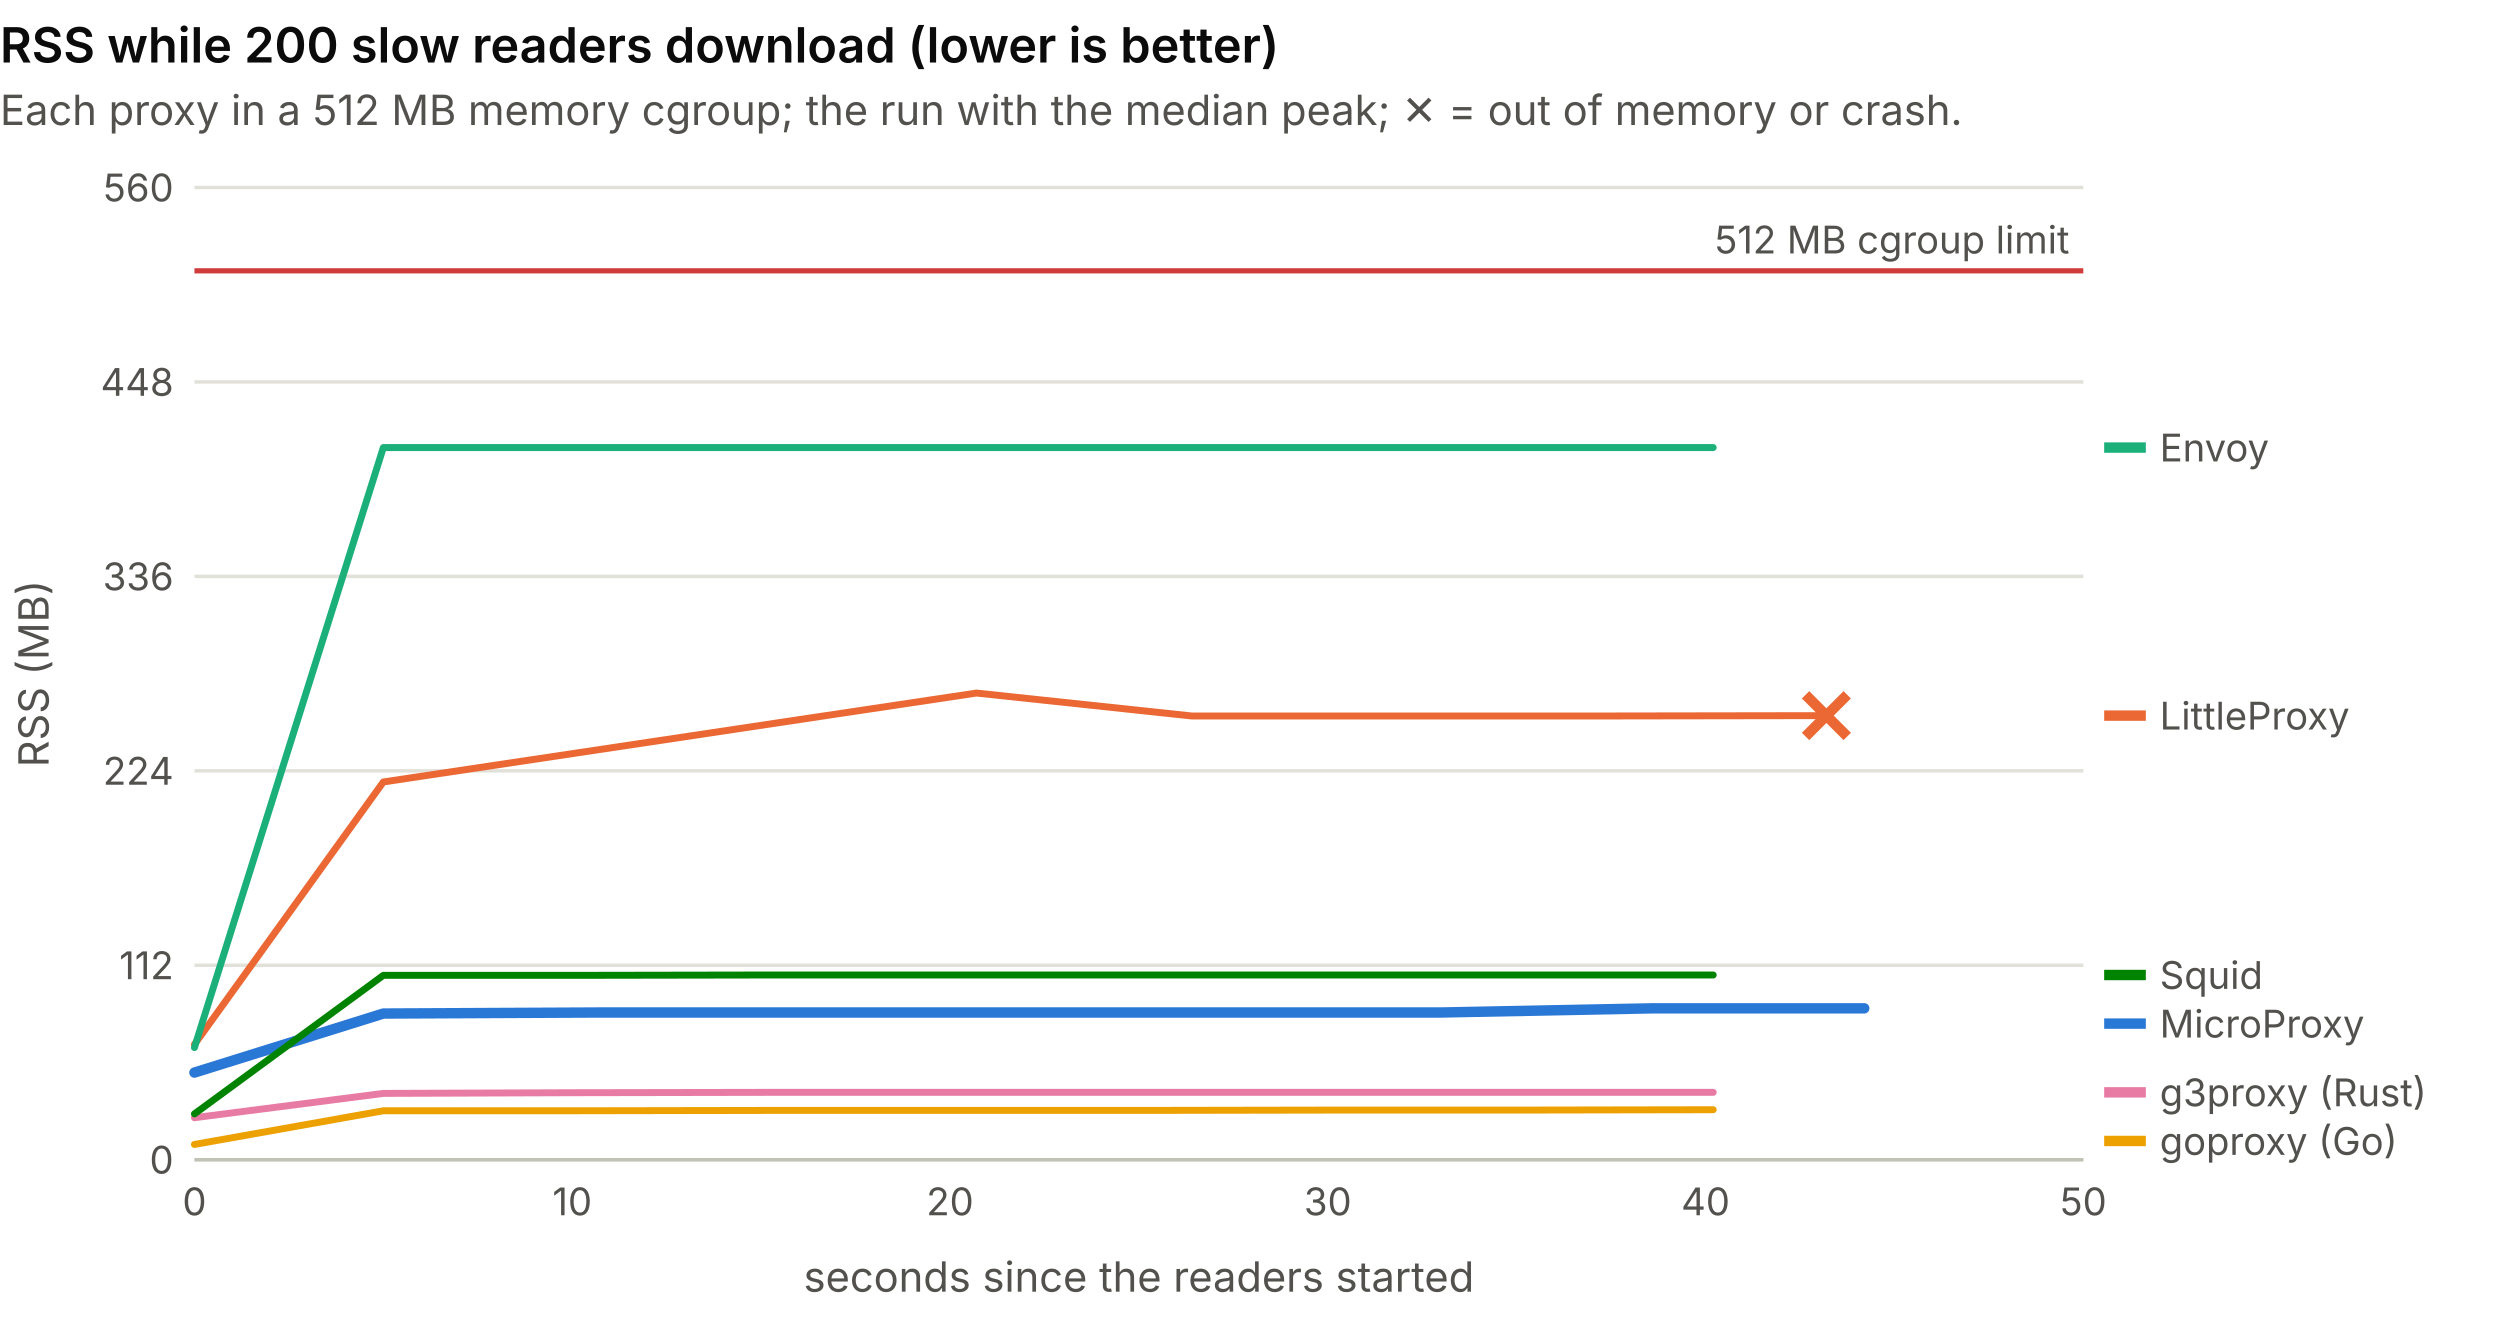
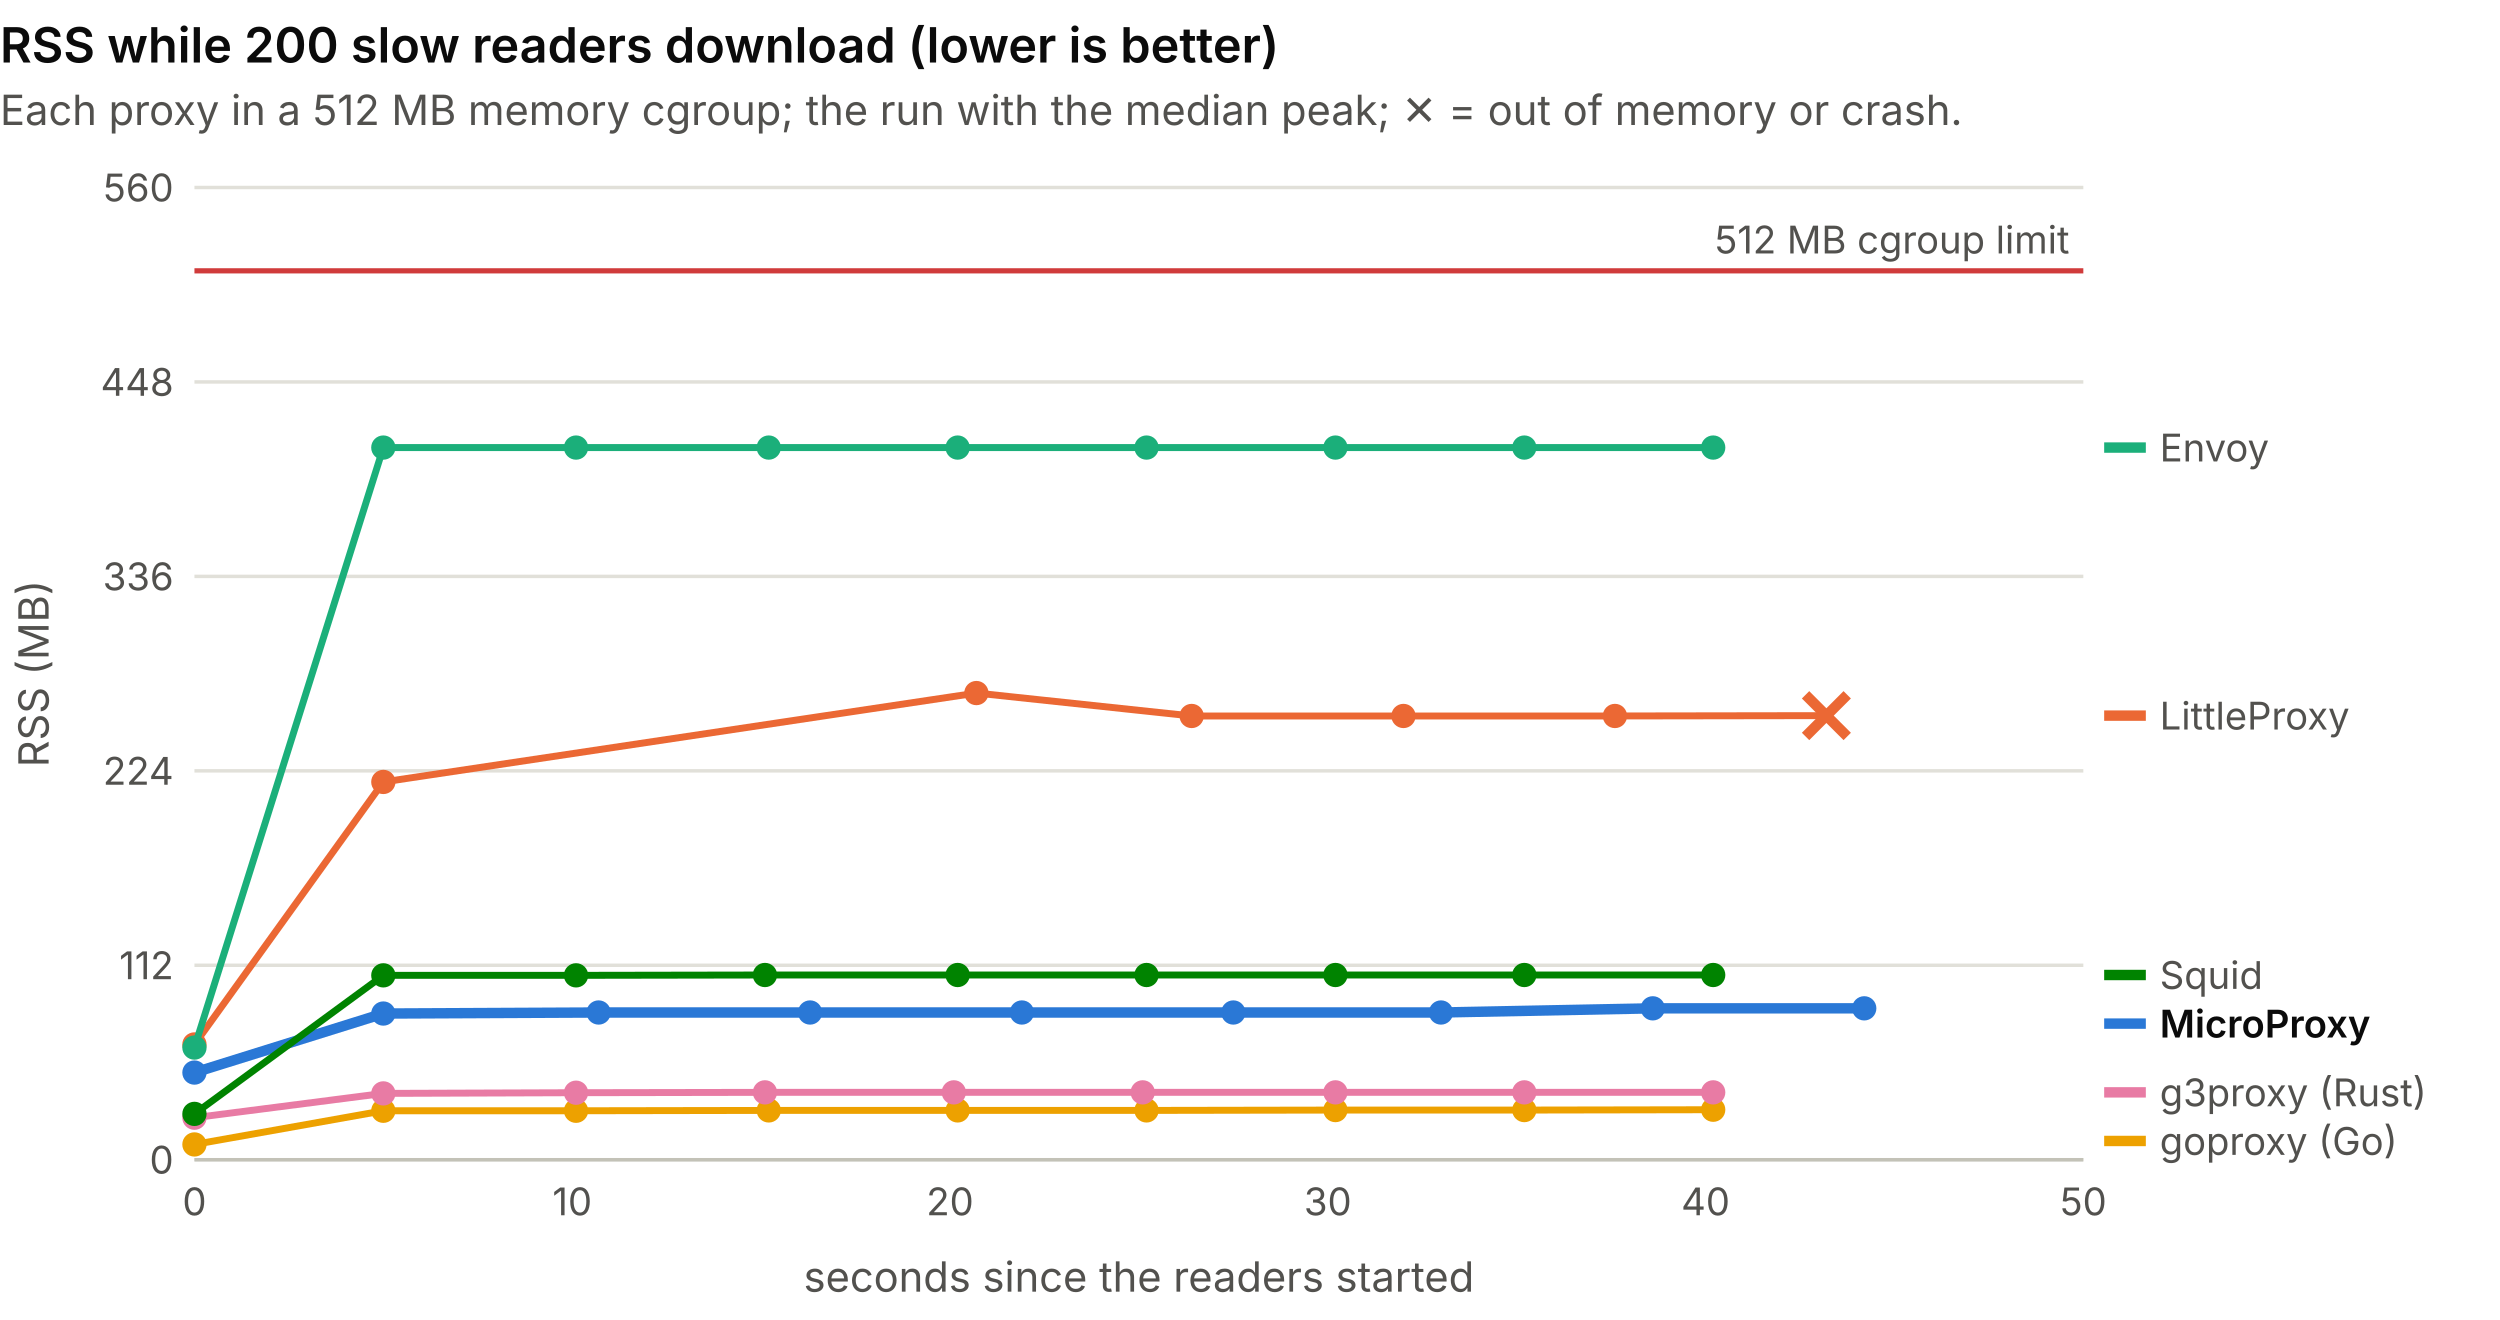
<svg xmlns="http://www.w3.org/2000/svg" viewBox="0 0 720 380" width="720" height="380" role="img" aria-label="RSS while 200 slow readers download (lower is better)">
-   <style>text{font-family:system-ui,-apple-system,'Segoe UI',sans-serif;fill:#52514e}.h{fill:#0b0b0b;font-weight:600}.g{stroke:#e1e0d9;stroke-width:1;fill:none}.a{stroke:#c3c2b7;stroke-width:1;fill:none}.l{fill:none;stroke-width:2;stroke-linejoin:round;stroke-linecap:round}.l.mp{stroke-width:3}.w{stroke-width:1.5;fill:none}.cap{stroke:#d03b3b;stroke-width:1.5;fill:none}.s0{stroke:#2a78d6;fill:#2a78d6}.s1{stroke:#eb6834;fill:#eb6834}.s2{stroke:#1baf7a;fill:#1baf7a}.s3{stroke:#eda100;fill:#eda100}.s4{stroke:#e87ba4;fill:#e87ba4}.s5{stroke:#008300;fill:#008300}.s6{stroke:#6250d6;fill:#6250d6}.s7{stroke:#e34948;fill:#e34948}@media (prefers-color-scheme: dark){text{fill:#c3c2b7}.h{fill:#f0efec}.g{stroke:#2c2c2a}.a{stroke:#383835}.s0{stroke:#3987e5;fill:#3987e5}.s1{stroke:#d95926;fill:#d95926}.s2{stroke:#199e70;fill:#199e70}.s3{stroke:#c98500;fill:#c98500}.s4{stroke:#d55181;fill:#d55181}.s5{stroke:#008300;fill:#008300}.s6{stroke:#9085e9;fill:#9085e9}.s7{stroke:#e66767;fill:#e66767}}</style>
+   <style>text{font-family:system-ui,-apple-system,'Segoe UI',sans-serif;fill:#52514e}.h{fill:#0b0b0b;font-weight:600}.g{stroke:#e1e0d9;stroke-width:1;fill:none}.a{stroke:#c3c2b7;stroke-width:1;fill:none}.l{fill:none;stroke-width:2;stroke-linejoin:round;stroke-linecap:round}.l.mp{stroke-width:3}.w{stroke-width:1.5;fill:none}.cap{stroke:#d03b3b;stroke-width:1.5;fill:none}.med{stroke:#52514e;fill:none}.ref{stroke:#52514e;stroke-width:1;stroke-dasharray:4 3;fill:none}.s0{stroke:#2a78d6;fill:#2a78d6}.s1{stroke:#eb6834;fill:#eb6834}.s2{stroke:#1baf7a;fill:#1baf7a}.s3{stroke:#eda100;fill:#eda100}.s4{stroke:#e87ba4;fill:#e87ba4}.s5{stroke:#008300;fill:#008300}.s6{stroke:#6250d6;fill:#6250d6}.s7{stroke:#e34948;fill:#e34948}.dot{stroke:#fcfcfb;stroke-width:1.5}.hollow{fill:#fcfcfb}@media (prefers-color-scheme: dark){text{fill:#c3c2b7}.h{fill:#f0efec}.g{stroke:#2c2c2a}.a{stroke:#383835}.med{stroke:#c3c2b7}.ref{stroke:#c3c2b7}.cap{stroke:#e66767}.s0{stroke:#3987e5;fill:#3987e5}.s1{stroke:#d95926;fill:#d95926}.s2{stroke:#199e70;fill:#199e70}.s3{stroke:#c98500;fill:#c98500}.s4{stroke:#d55181;fill:#d55181}.s5{stroke:#008300;fill:#008300}.s6{stroke:#9085e9;fill:#9085e9}.s7{stroke:#e66767;fill:#e66767}.dot{stroke:#1a1a19}.hollow{fill:#1a1a19}}</style>
  <text x="0.0" y="18.0" class="h" text-anchor="start" font-size="14">RSS while 200 slow readers download (lower is better)</text>
  <text x="0.0" y="36.0" class="t" text-anchor="start" font-size="12">Each proxy in a 512 MB memory cgroup; the run with the median peak; ✕ = out of memory or crash.</text>
  <line class="g" x1="56" y1="334.0" x2="600" y2="334.0" />
  <text x="50.0" y="338.0" class="t" text-anchor="end" font-size="11">0</text>
  <line class="g" x1="56" y1="278.0" x2="600" y2="278.0" />
  <text x="50.0" y="282.0" class="t" text-anchor="end" font-size="11">112</text>
  <line class="g" x1="56" y1="222.0" x2="600" y2="222.0" />
  <text x="50.0" y="226.0" class="t" text-anchor="end" font-size="11">224</text>
  <line class="g" x1="56" y1="166.0" x2="600" y2="166.0" />
  <text x="50.0" y="170.0" class="t" text-anchor="end" font-size="11">336</text>
  <line class="g" x1="56" y1="110.0" x2="600" y2="110.0" />
  <text x="50.0" y="114.0" class="t" text-anchor="end" font-size="11">448</text>
  <line class="g" x1="56" y1="54.0" x2="600" y2="54.0" />
  <text x="50.0" y="58.0" class="t" text-anchor="end" font-size="11">560</text>
  <text x="56.0" y="350.0" class="t" text-anchor="middle" font-size="11">0</text>
  <text x="164.8" y="350.0" class="t" text-anchor="middle" font-size="11">10</text>
  <text x="273.6" y="350.0" class="t" text-anchor="middle" font-size="11">20</text>
  <text x="382.4" y="350.0" class="t" text-anchor="middle" font-size="11">30</text>
  <text x="491.2" y="350.0" class="t" text-anchor="middle" font-size="11">40</text>
  <text x="600.0" y="350.0" class="t" text-anchor="middle" font-size="11">50</text>
  <line class="a" x1="56" y1="334" x2="600" y2="334" />
  <text x="328.0" y="372.0" class="t" text-anchor="middle" font-size="12">seconds since the readers started</text>
  <text x="14" y="194.0" font-size="12" text-anchor="middle" transform="rotate(-90 14 194.0)">RSS (MB)</text>
  <line class="cap" x1="56" y1="78.0" x2="600" y2="78.0" />
  <text x="596.0" y="73.0" class="t" text-anchor="end" font-size="11">512 MB cgroup limit</text>
  <path class="l mp s0" style="fill:none" d="M56.0 308.9 L110.4 291.9 L172.4 291.6 L233.3 291.6 L294.3 291.6 L355.2 291.6 L415.0 291.6 L476.0 290.4 L536.9 290.4" />
+   <circle class="s0" cx="56.0" cy="308.9" r="3" />
+   <circle class="s0" cx="110.4" cy="291.9" r="3" />
+   <circle class="s0" cx="172.4" cy="291.6" r="3" />
+   <circle class="s0" cx="233.3" cy="291.6" r="3" />
+   <circle class="s0" cx="294.3" cy="291.6" r="3" />
+   <circle class="s0" cx="355.2" cy="291.6" r="3" />
+   <circle class="s0" cx="415.0" cy="291.6" r="3" />
+   <circle class="s0" cx="476.0" cy="290.4" r="3" />
+   <circle class="s0" cx="536.9" cy="290.4" r="3" />
  <path class="l s1" style="fill:none" d="M56.0 300.8 L110.4 225.2 L281.2 199.6 L343.2 206.2 L404.2 206.2 L465.1 206.2 L526.0 206.1" />
+   <circle class="s1" cx="56.0" cy="300.8" r="3" />
+   <circle class="s1" cx="110.4" cy="225.2" r="3" />
+   <circle class="s1" cx="281.2" cy="199.6" r="3" />
+   <circle class="s1" cx="343.2" cy="206.2" r="3" />
+   <circle class="s1" cx="404.2" cy="206.2" r="3" />
+   <circle class="s1" cx="465.1" cy="206.2" r="3" />
  <path class="s1" style="stroke-width:3" d="M520.0 200.1L532.0 212.1M532.0 200.1L520.0 212.1" />
  <path class="l s2" style="fill:none" d="M56.0 301.7 L110.4 128.9 L165.9 128.9 L221.4 128.9 L275.8 128.9 L330.2 128.9 L384.6 128.9 L439.0 128.9 L493.4 128.9" />
+   <circle class="s2" cx="56.0" cy="301.7" r="3" />
+   <circle class="s2" cx="110.4" cy="128.9" r="3" />
+   <circle class="s2" cx="165.9" cy="128.9" r="3" />
+   <circle class="s2" cx="221.4" cy="128.9" r="3" />
+   <circle class="s2" cx="275.8" cy="128.9" r="3" />
+   <circle class="s2" cx="330.2" cy="128.9" r="3" />
+   <circle class="s2" cx="384.6" cy="128.9" r="3" />
+   <circle class="s2" cx="439.0" cy="128.9" r="3" />
+   <circle class="s2" cx="493.4" cy="128.9" r="3" />
  <path class="l s3" style="fill:none" d="M56.0 329.6 L110.4 319.9 L165.9 319.9 L221.4 319.8 L275.8 319.8 L330.2 319.8 L384.6 319.7 L439.0 319.7 L493.4 319.6" />
+   <circle class="s3" cx="56.0" cy="329.6" r="3" />
+   <circle class="s3" cx="110.4" cy="319.9" r="3" />
+   <circle class="s3" cx="165.9" cy="319.9" r="3" />
+   <circle class="s3" cx="221.4" cy="319.8" r="3" />
+   <circle class="s3" cx="275.8" cy="319.8" r="3" />
+   <circle class="s3" cx="330.2" cy="319.8" r="3" />
+   <circle class="s3" cx="384.6" cy="319.7" r="3" />
+   <circle class="s3" cx="439.0" cy="319.7" r="3" />
+   <circle class="s3" cx="493.4" cy="319.6" r="3" />
  <path class="l s4" style="fill:none" d="M56.0 321.9 L110.4 314.9 L165.9 314.7 L220.3 314.6 L274.7 314.6 L329.1 314.6 L384.6 314.6 L439.0 314.6 L493.4 314.6" />
+   <circle class="s4" cx="56.0" cy="321.9" r="3" />
+   <circle class="s4" cx="110.4" cy="314.9" r="3" />
+   <circle class="s4" cx="165.9" cy="314.7" r="3" />
+   <circle class="s4" cx="220.3" cy="314.6" r="3" />
+   <circle class="s4" cx="274.7" cy="314.6" r="3" />
+   <circle class="s4" cx="329.1" cy="314.6" r="3" />
+   <circle class="s4" cx="384.6" cy="314.6" r="3" />
+   <circle class="s4" cx="439.0" cy="314.6" r="3" />
+   <circle class="s4" cx="493.4" cy="314.6" r="3" />
  <path class="l s5" style="fill:none" d="M56.0 320.8 L110.4 280.9 L165.9 280.9 L220.3 280.8 L275.8 280.8 L330.2 280.8 L384.6 280.8 L439.0 280.8 L493.4 280.8" />
+   <circle class="s5" cx="56.0" cy="320.8" r="3" />
+   <circle class="s5" cx="110.4" cy="280.9" r="3" />
+   <circle class="s5" cx="165.9" cy="280.9" r="3" />
+   <circle class="s5" cx="220.3" cy="280.8" r="3" />
+   <circle class="s5" cx="275.8" cy="280.8" r="3" />
+   <circle class="s5" cx="330.2" cy="280.8" r="3" />
+   <circle class="s5" cx="384.6" cy="280.8" r="3" />
+   <circle class="s5" cx="439.0" cy="280.8" r="3" />
+   <circle class="s5" cx="493.4" cy="280.8" r="3" />
  <line class="s2" style="stroke-width:3" x1="606" y1="128.9" x2="618" y2="128.9" />
  <text x="622.0" y="132.9" class="t" text-anchor="start" font-size="11">Envoy</text>
  <line class="s1" style="stroke-width:3" x1="606" y1="206.1" x2="618" y2="206.1" />
  <text x="622.0" y="210.1" class="t" text-anchor="start" font-size="11">LittleProxy</text>
  <line class="s5" style="stroke-width:3" x1="606" y1="280.8" x2="618" y2="280.8" />
  <text x="622.0" y="284.8" class="t" text-anchor="start" font-size="11">Squid</text>
  <line class="s0" style="stroke-width:3" x1="606" y1="294.8" x2="618" y2="294.8" />
-   <text x="622.0" y="298.8" class="t" text-anchor="start" font-size="11">MicroProxy</text>
+   <text x="622.0" y="298.8" class="h" text-anchor="start" font-size="11">MicroProxy</text>
  <line class="s4" style="stroke-width:3" x1="606" y1="314.6" x2="618" y2="314.6" />
  <text x="622.0" y="318.6" class="t" text-anchor="start" font-size="11">g3proxy (Rust)</text>
  <line class="s3" style="stroke-width:3" x1="606" y1="328.6" x2="618" y2="328.6" />
  <text x="622.0" y="332.6" class="t" text-anchor="start" font-size="11">goproxy (Go)</text>
</svg>
